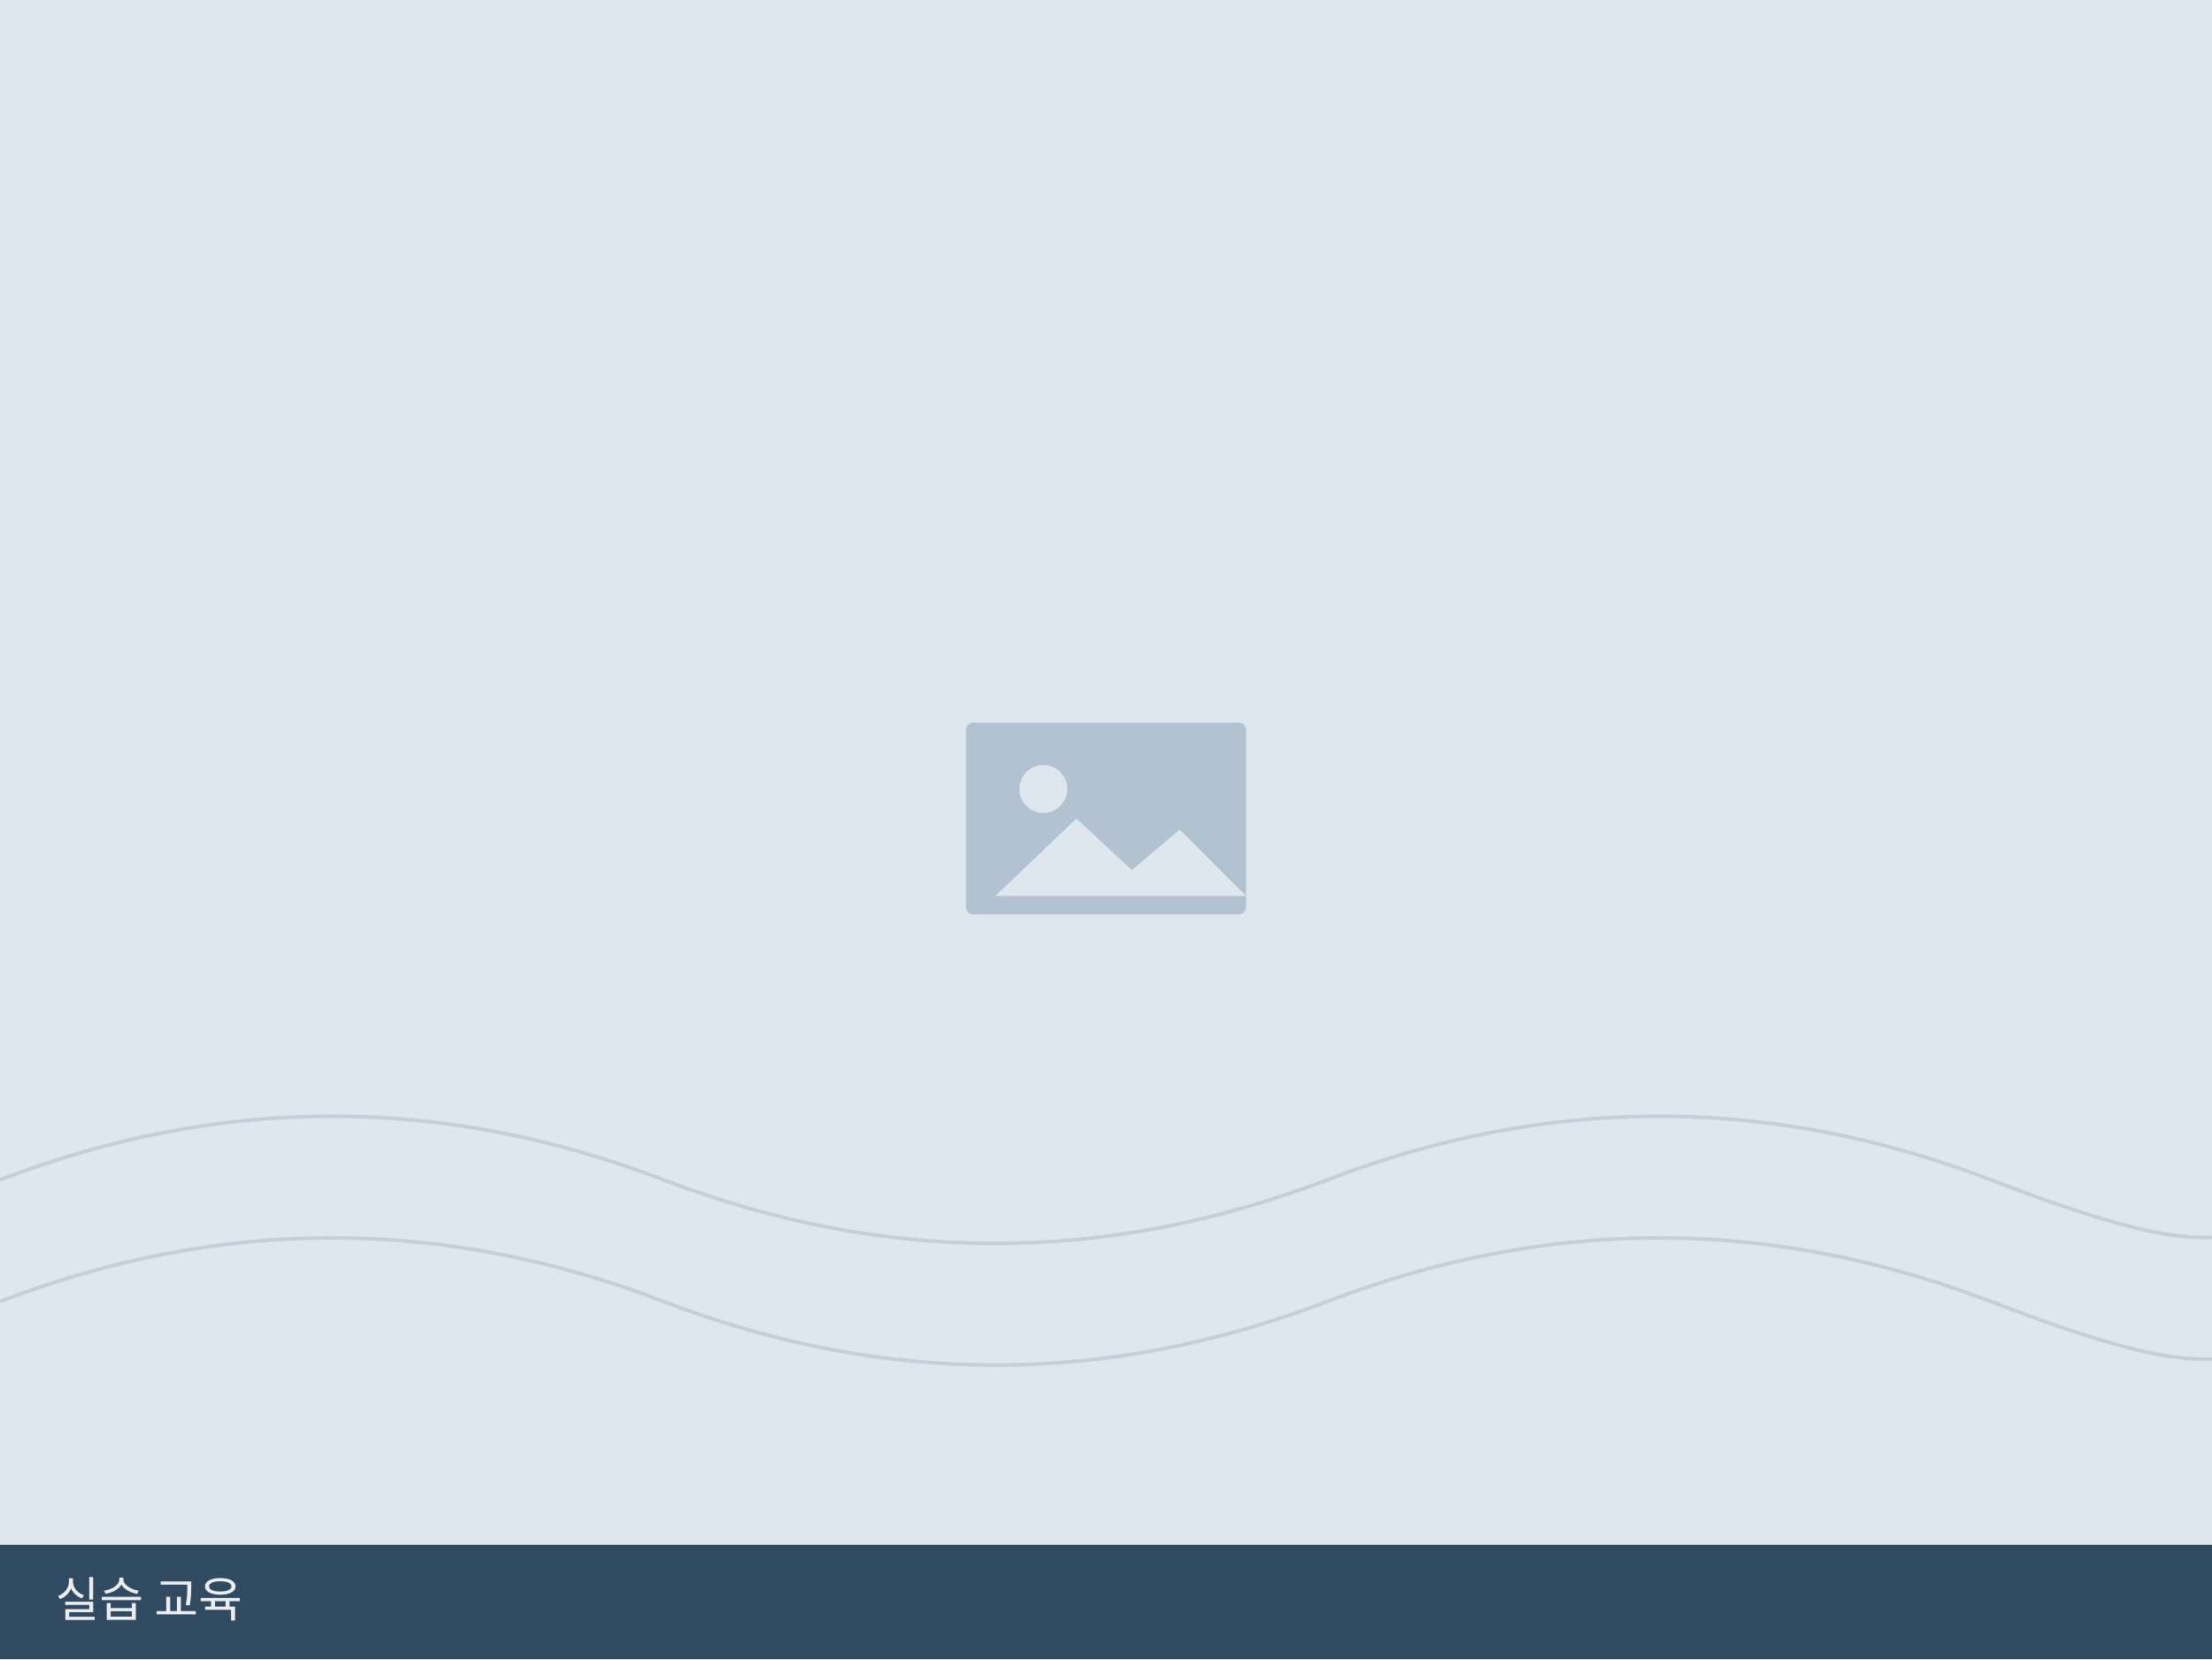
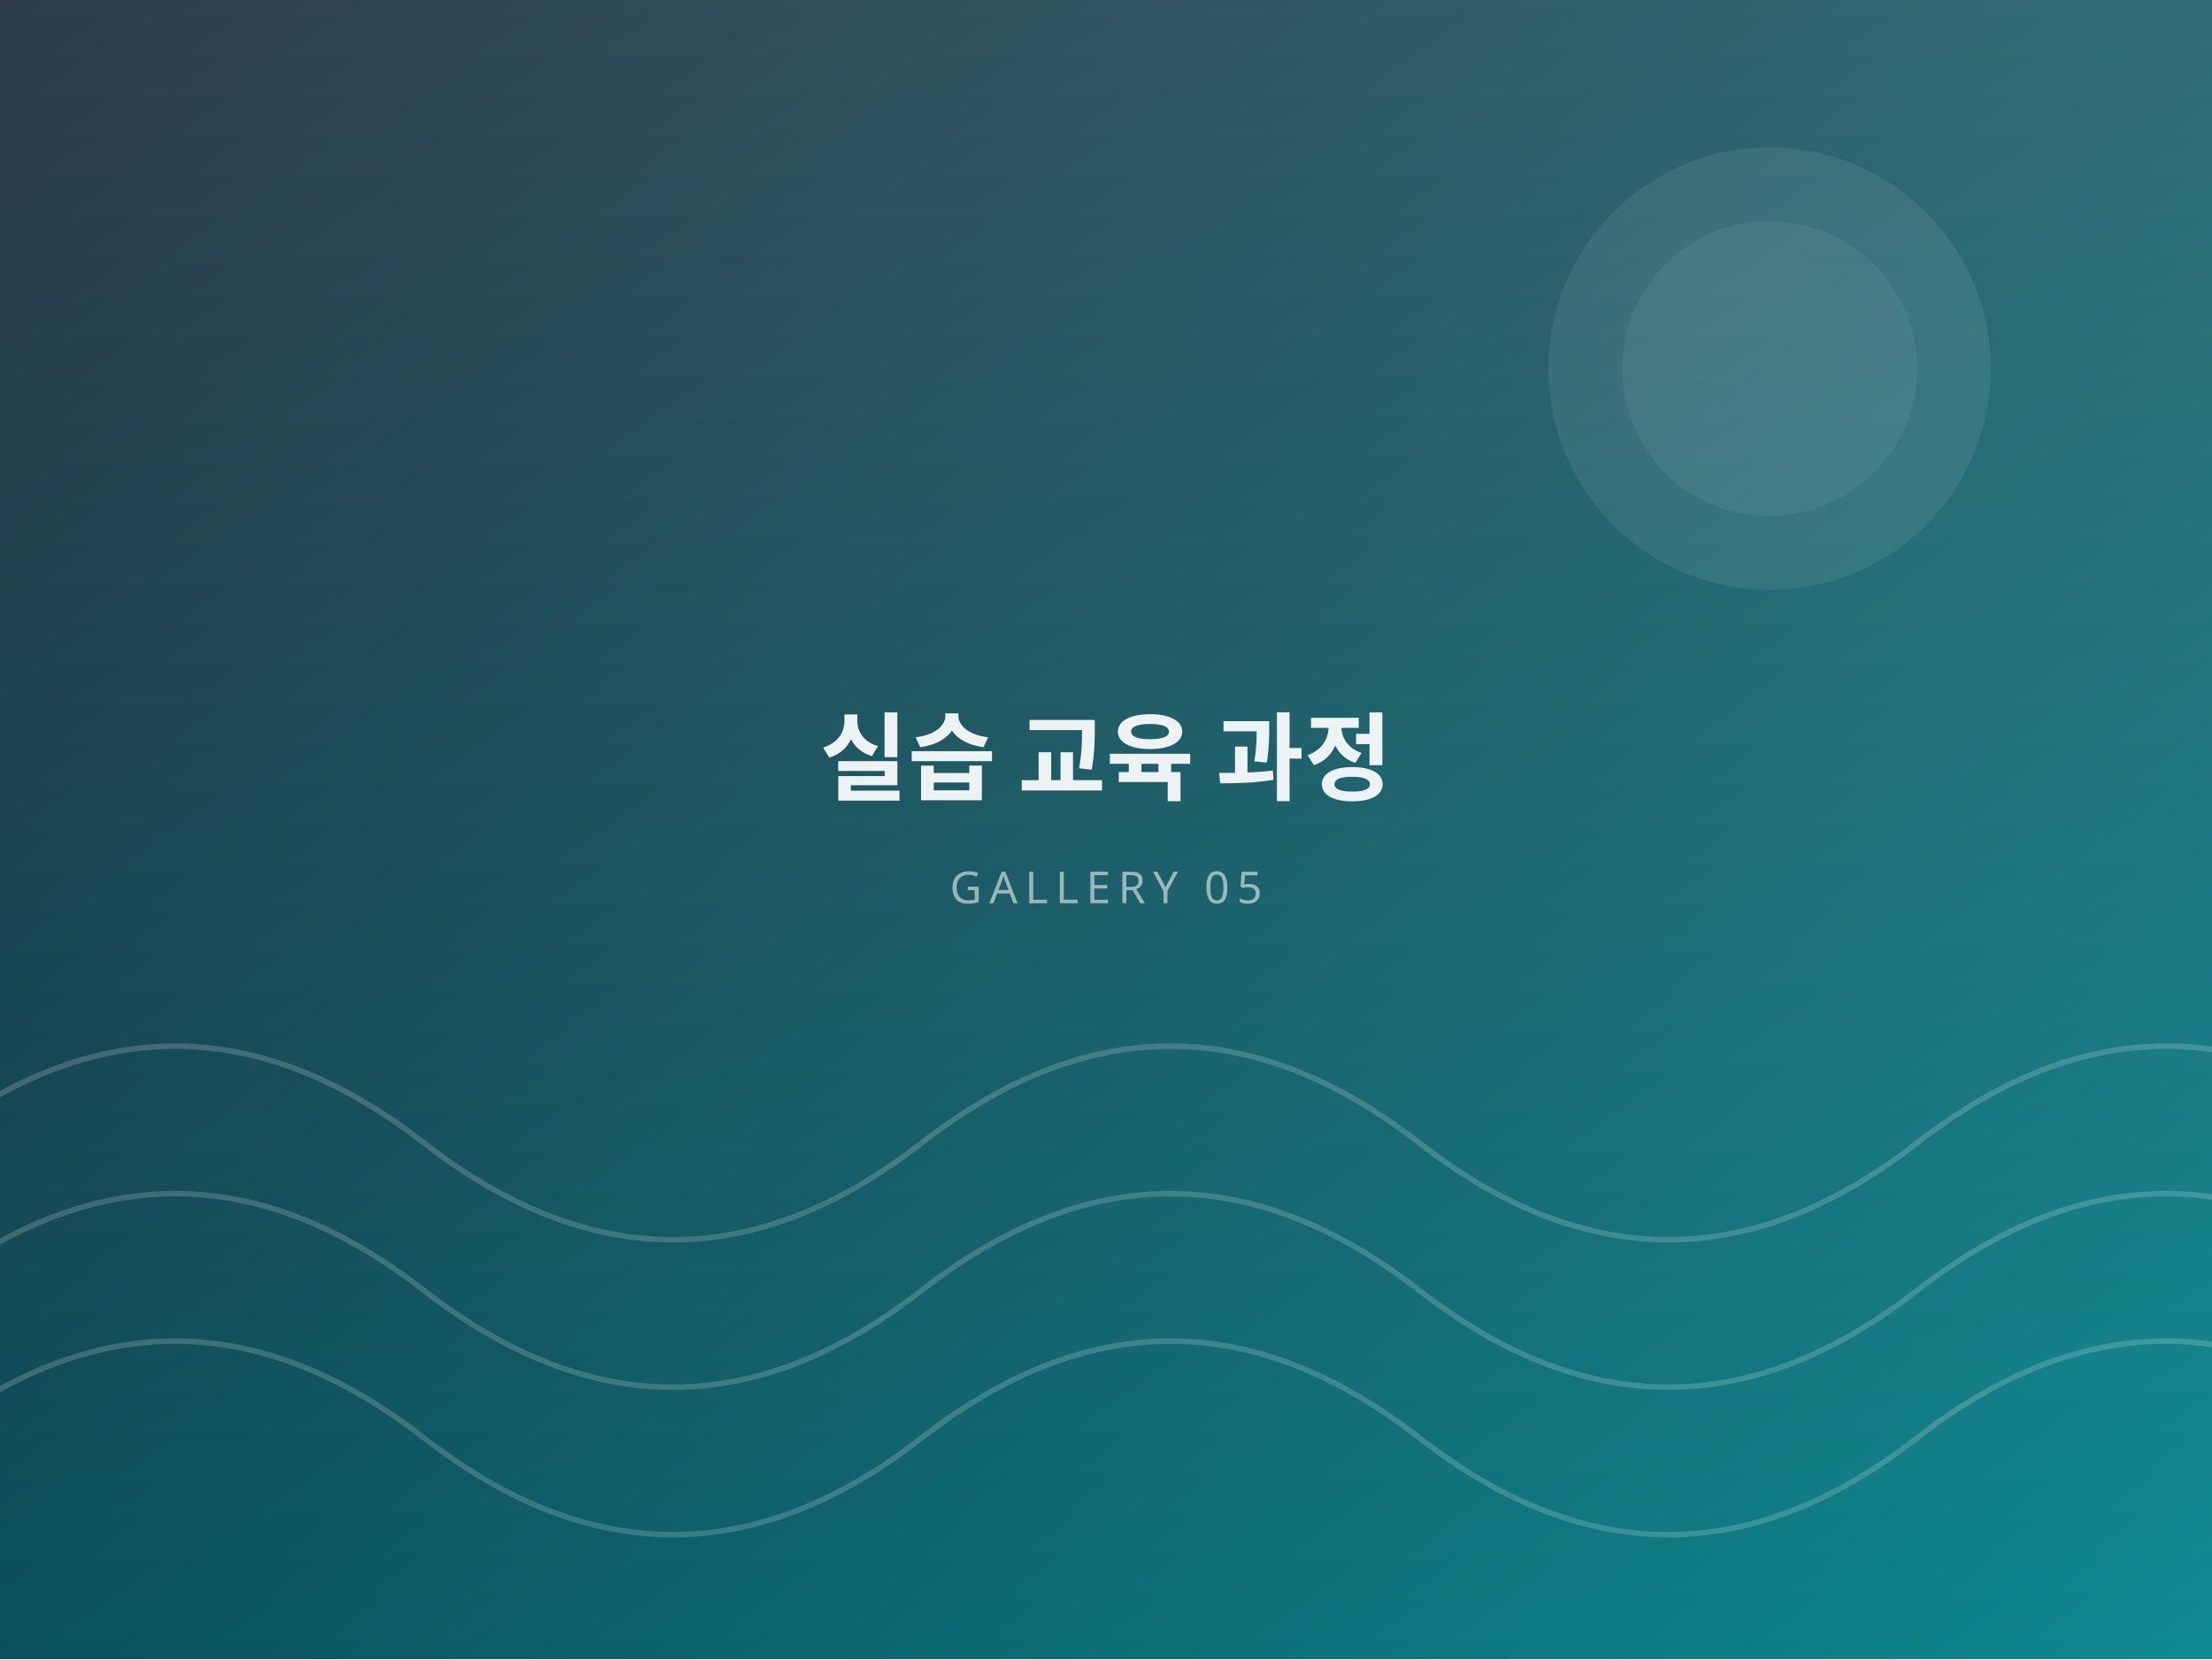
- <svg xmlns="http://www.w3.org/2000/svg" viewBox="0 0 1200 900" width="1200" height="900" role="img" aria-label="실습 교육">
-   <rect width="1200" height="900" fill="#dfe7ee" />
-   <g fill="none" stroke="#c3d0dc" stroke-width="2">
-     <path d="M0 640c120-46 240-46 360 0s240 46 360 0 240-46 360 0 120 30 180 22" />
-     <path d="M0 706c120-46 240-46 360 0s240 46 360 0 240-46 360 0 120 30 180 22" />
+ <svg xmlns="http://www.w3.org/2000/svg" viewBox="0 0 1200 900" width="1200" height="900" role="img" aria-label="실습 교육 과정">
+   <defs>
+     <linearGradient id="g" x1="0" y1="0" x2="1" y2="1">
+       <stop offset="0" stop-color="#061726" />
+       <stop offset="1" stop-color="#0e8a91" />
+     </linearGradient>
+     <linearGradient id="s" x1="0" y1="0" x2="0" y2="1">
+       <stop offset="0" stop-color="#ffffff" stop-opacity=".16" />
+       <stop offset="1" stop-color="#ffffff" stop-opacity="0" />
+     </linearGradient>
+   </defs>
+   <rect width="1200" height="900" fill="url(#g)" />
+   <rect width="1200" height="900" fill="url(#s)" />
+   <g fill="none" stroke="#ffffff" stroke-opacity=".18" stroke-width="3">
+     <path d="M-40 620c90-70 180-70 270 0s180 70 270 0 180-70 270 0 180 70 270 0 180-70 270 0" />
+     <path d="M-40 700c90-70 180-70 270 0s180 70 270 0 180-70 270 0 180 70 270 0 180-70 270 0" />
+     <path d="M-40 780c90-70 180-70 270 0s180 70 270 0 180-70 270 0 180 70 270 0 180-70 270 0" />
  </g>
-   <g fill="#b3c2d0">
-     <rect x="524" y="392" width="152" height="104" rx="4" />
-     <circle cx="566" cy="428" r="13" fill="#dfe7ee" />
-     <path d="M540 486l44-42 30 28 26-22 36 36z" fill="#dfe7ee" />
-   </g>
-   <rect x="0" y="838" width="1200" height="62" fill="#0a2942" fill-opacity=".82" />
-   <text x="30" y="877" fill="#ffffff" fill-opacity=".9" font-family="'Apple SD Gothic Neo','Malgun Gothic',sans-serif" font-size="26">실습 교육</text>
+   <circle cx="960" cy="200" r="120" fill="#ffffff" fill-opacity=".08" />
+   <circle cx="960" cy="200" r="80" fill="#ffffff" fill-opacity=".06" />
+   <text x="600" y="430" text-anchor="middle" fill="#ffffff" fill-opacity=".92" font-family="'Apple SD Gothic Neo','Malgun Gothic',sans-serif" font-size="52" font-weight="700">실습 교육 과정</text>
+   <text x="600" y="490" text-anchor="middle" fill="#ffffff" fill-opacity=".55" font-family="'Apple SD Gothic Neo','Malgun Gothic',sans-serif" font-size="24" letter-spacing="4">GALLERY 05</text>
</svg>
